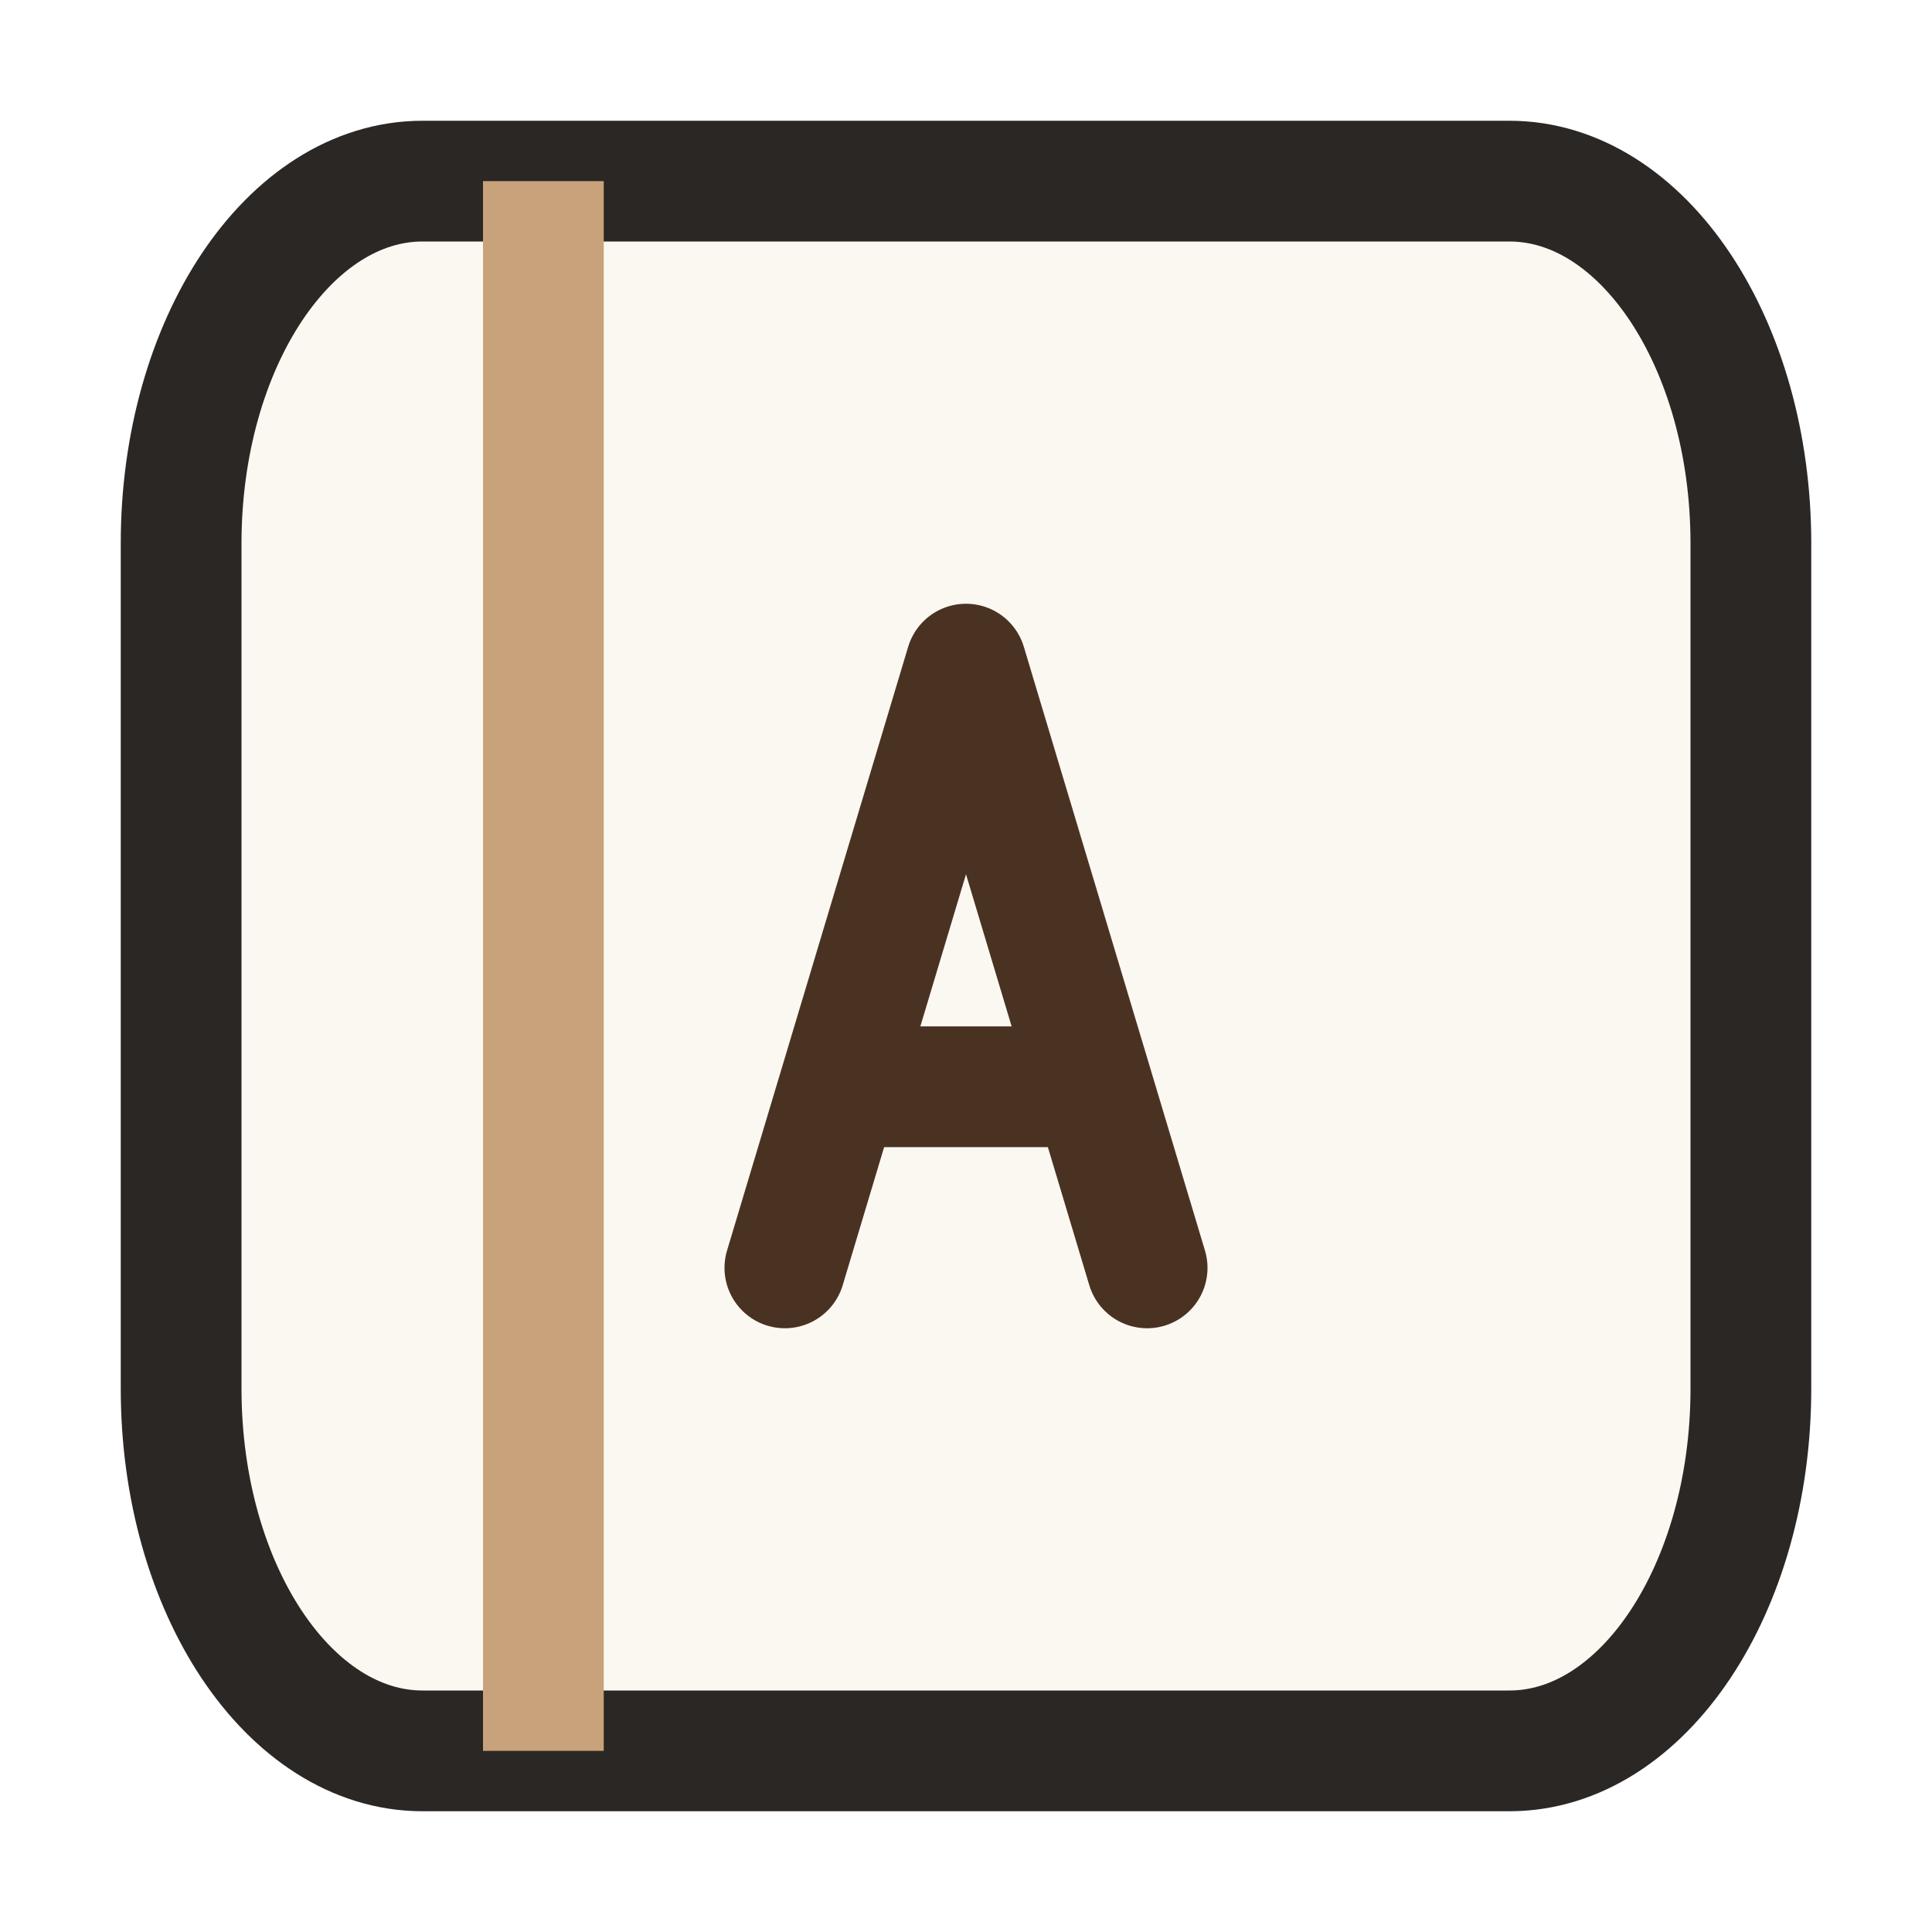
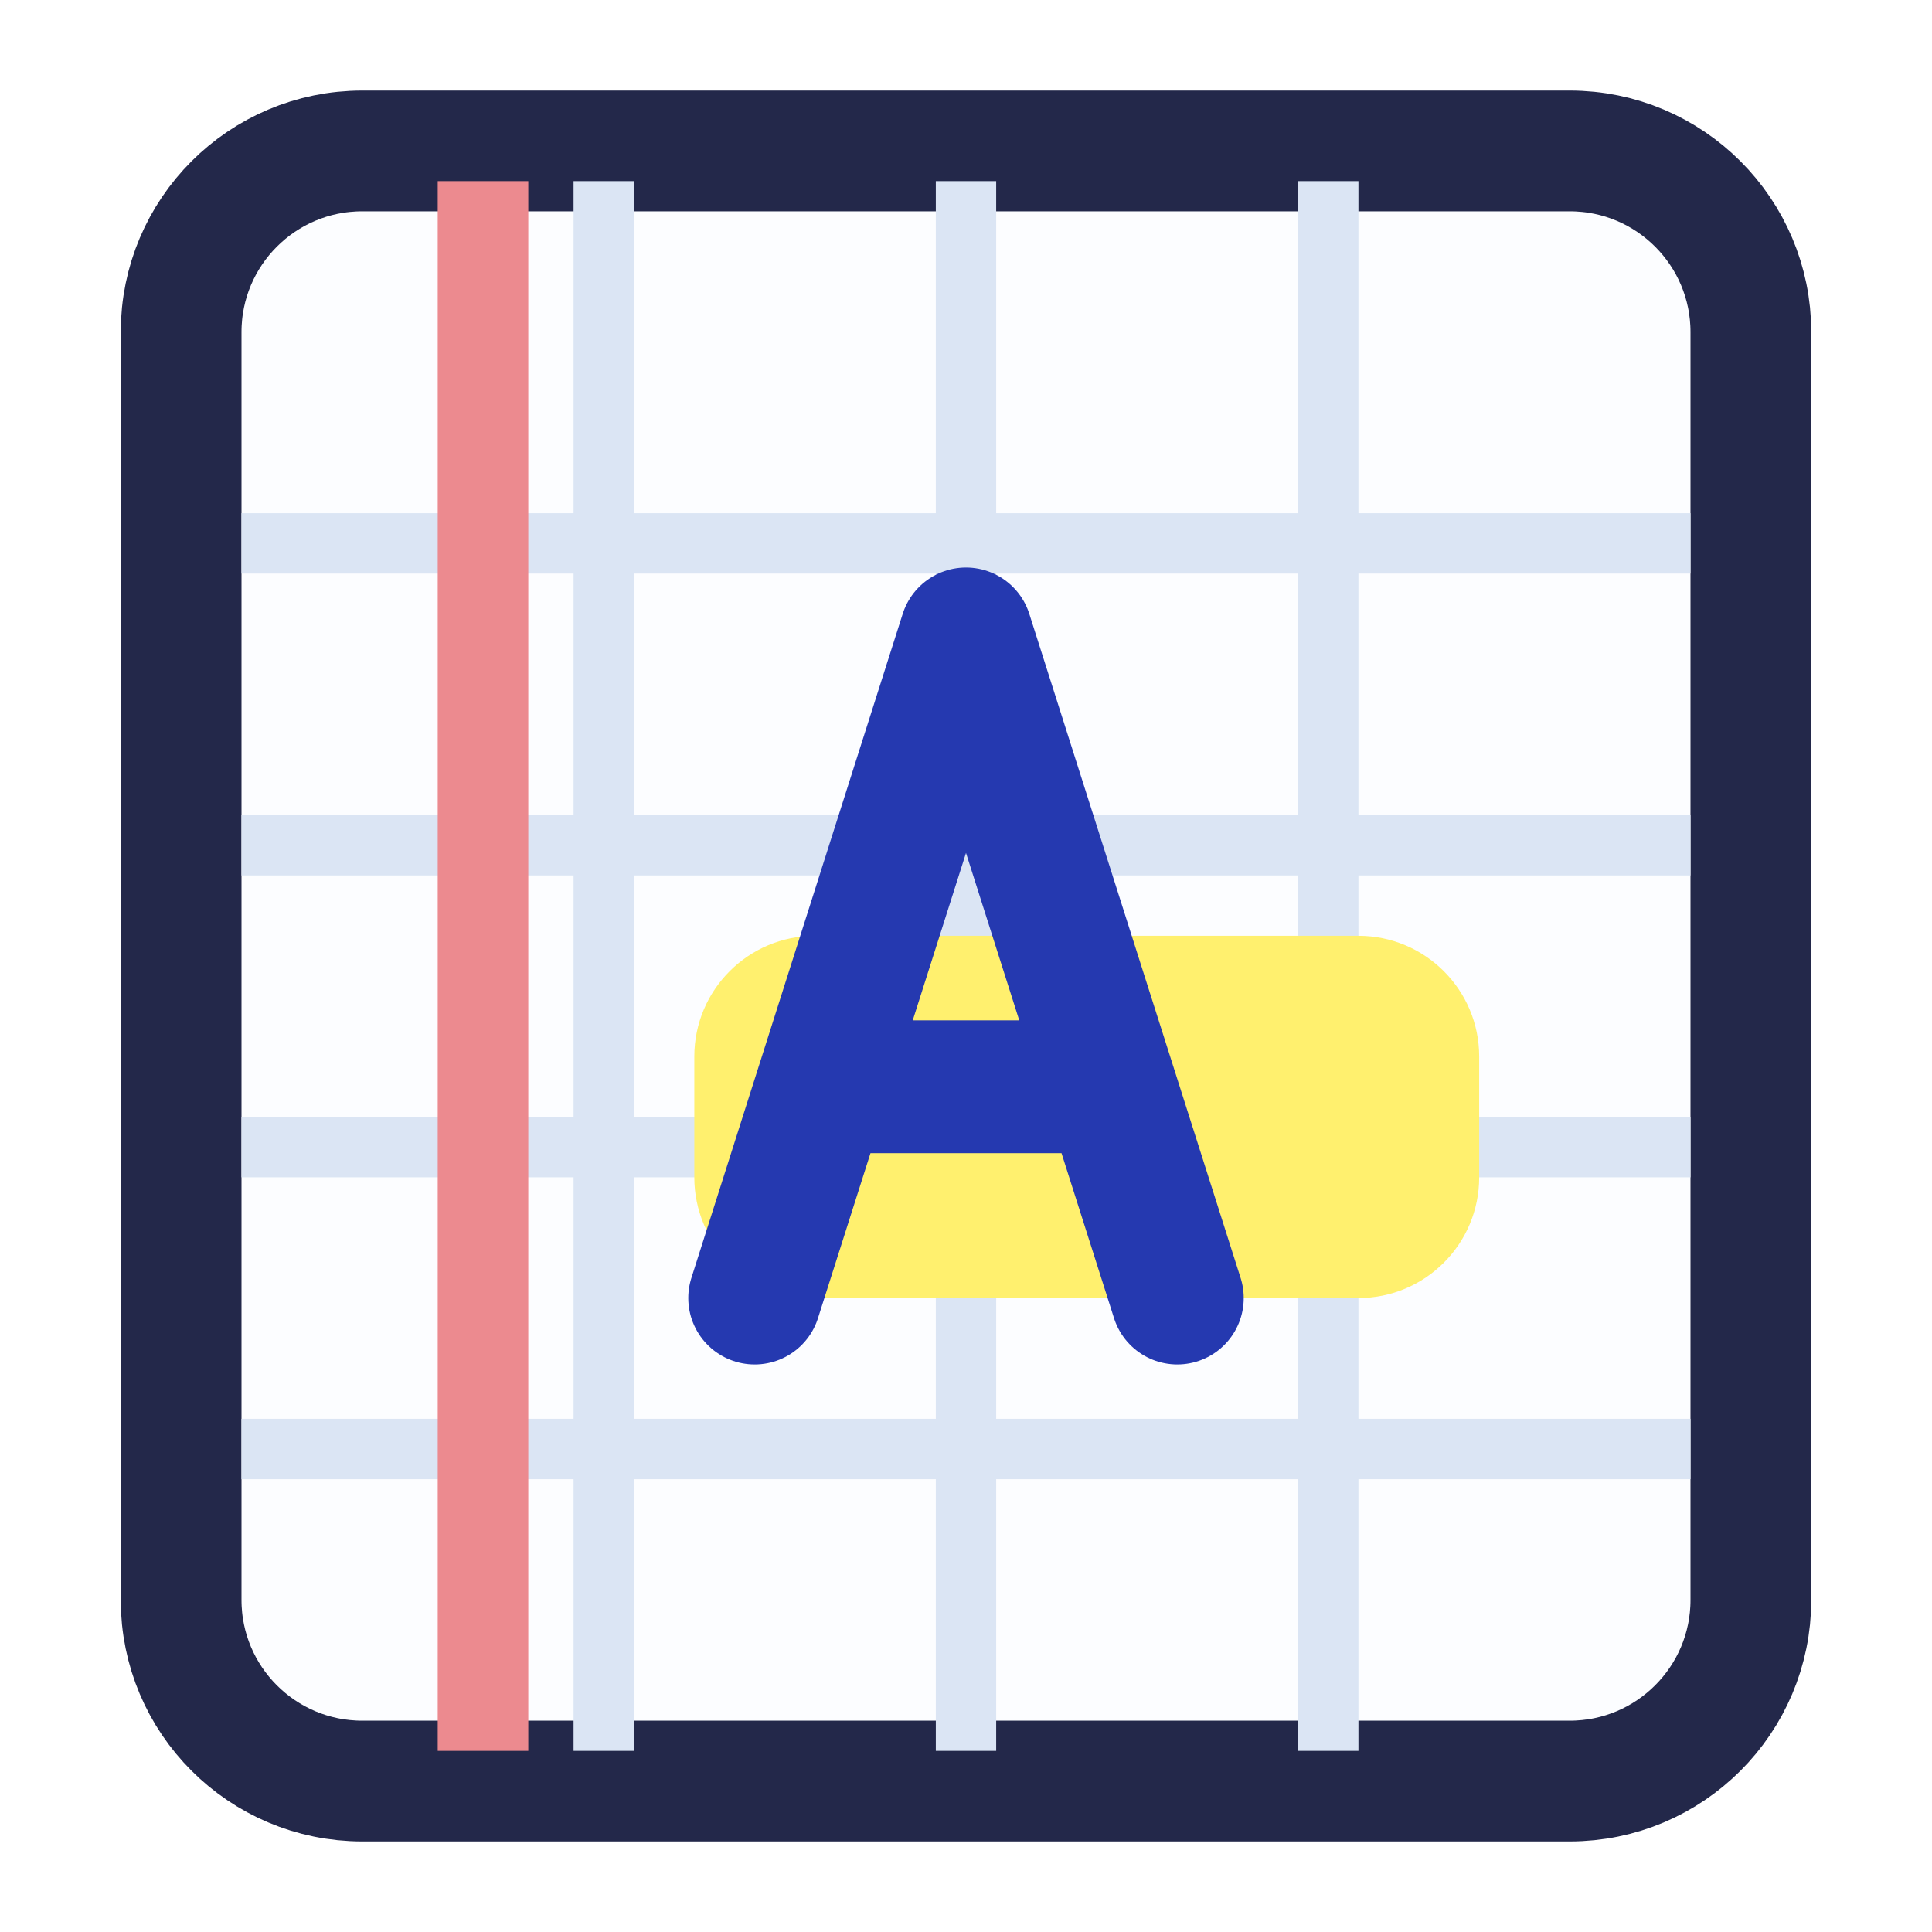
<svg xmlns="http://www.w3.org/2000/svg" viewBox="0 0 32 32">
-   <rect x="3" y="3" width="26" height="26" rx="4" ry="6" fill="#FBF8F1" stroke="#2B2724" stroke-width="2" />
-   <line x1="9" y1="3" x2="9" y2="29" stroke="#C8A27A" stroke-width="2" />
-   <path d="M13 21l3-10 3 10M14 18h4" fill="none" stroke="#4A3222" stroke-width="2" stroke-linecap="round" stroke-linejoin="round" />
+   <rect x="3" y="2.5" width="26" height="27" rx="3" fill="#FCFDFF" stroke="#23284A" stroke-width="2" />
+   <path d="M4 9h24M4 14h24M4 19h24M4 24h24M10 3v26M16 3v26M22 3v26" stroke="#DBE5F4" stroke-width="1" />
+   <line x1="8" y1="3" x2="8" y2="29" stroke="#EC8A8F" stroke-width="1.5" />
+   <rect x="11.5" y="15.5" width="13" height="6" rx="2" fill="#FFF06E" />
+   <path d="M12.5 21.5l3.5-11 3.5 11M13.8 18h4.4" fill="none" stroke="#2539B0" stroke-width="2.2" stroke-linecap="round" stroke-linejoin="round" />
</svg>
